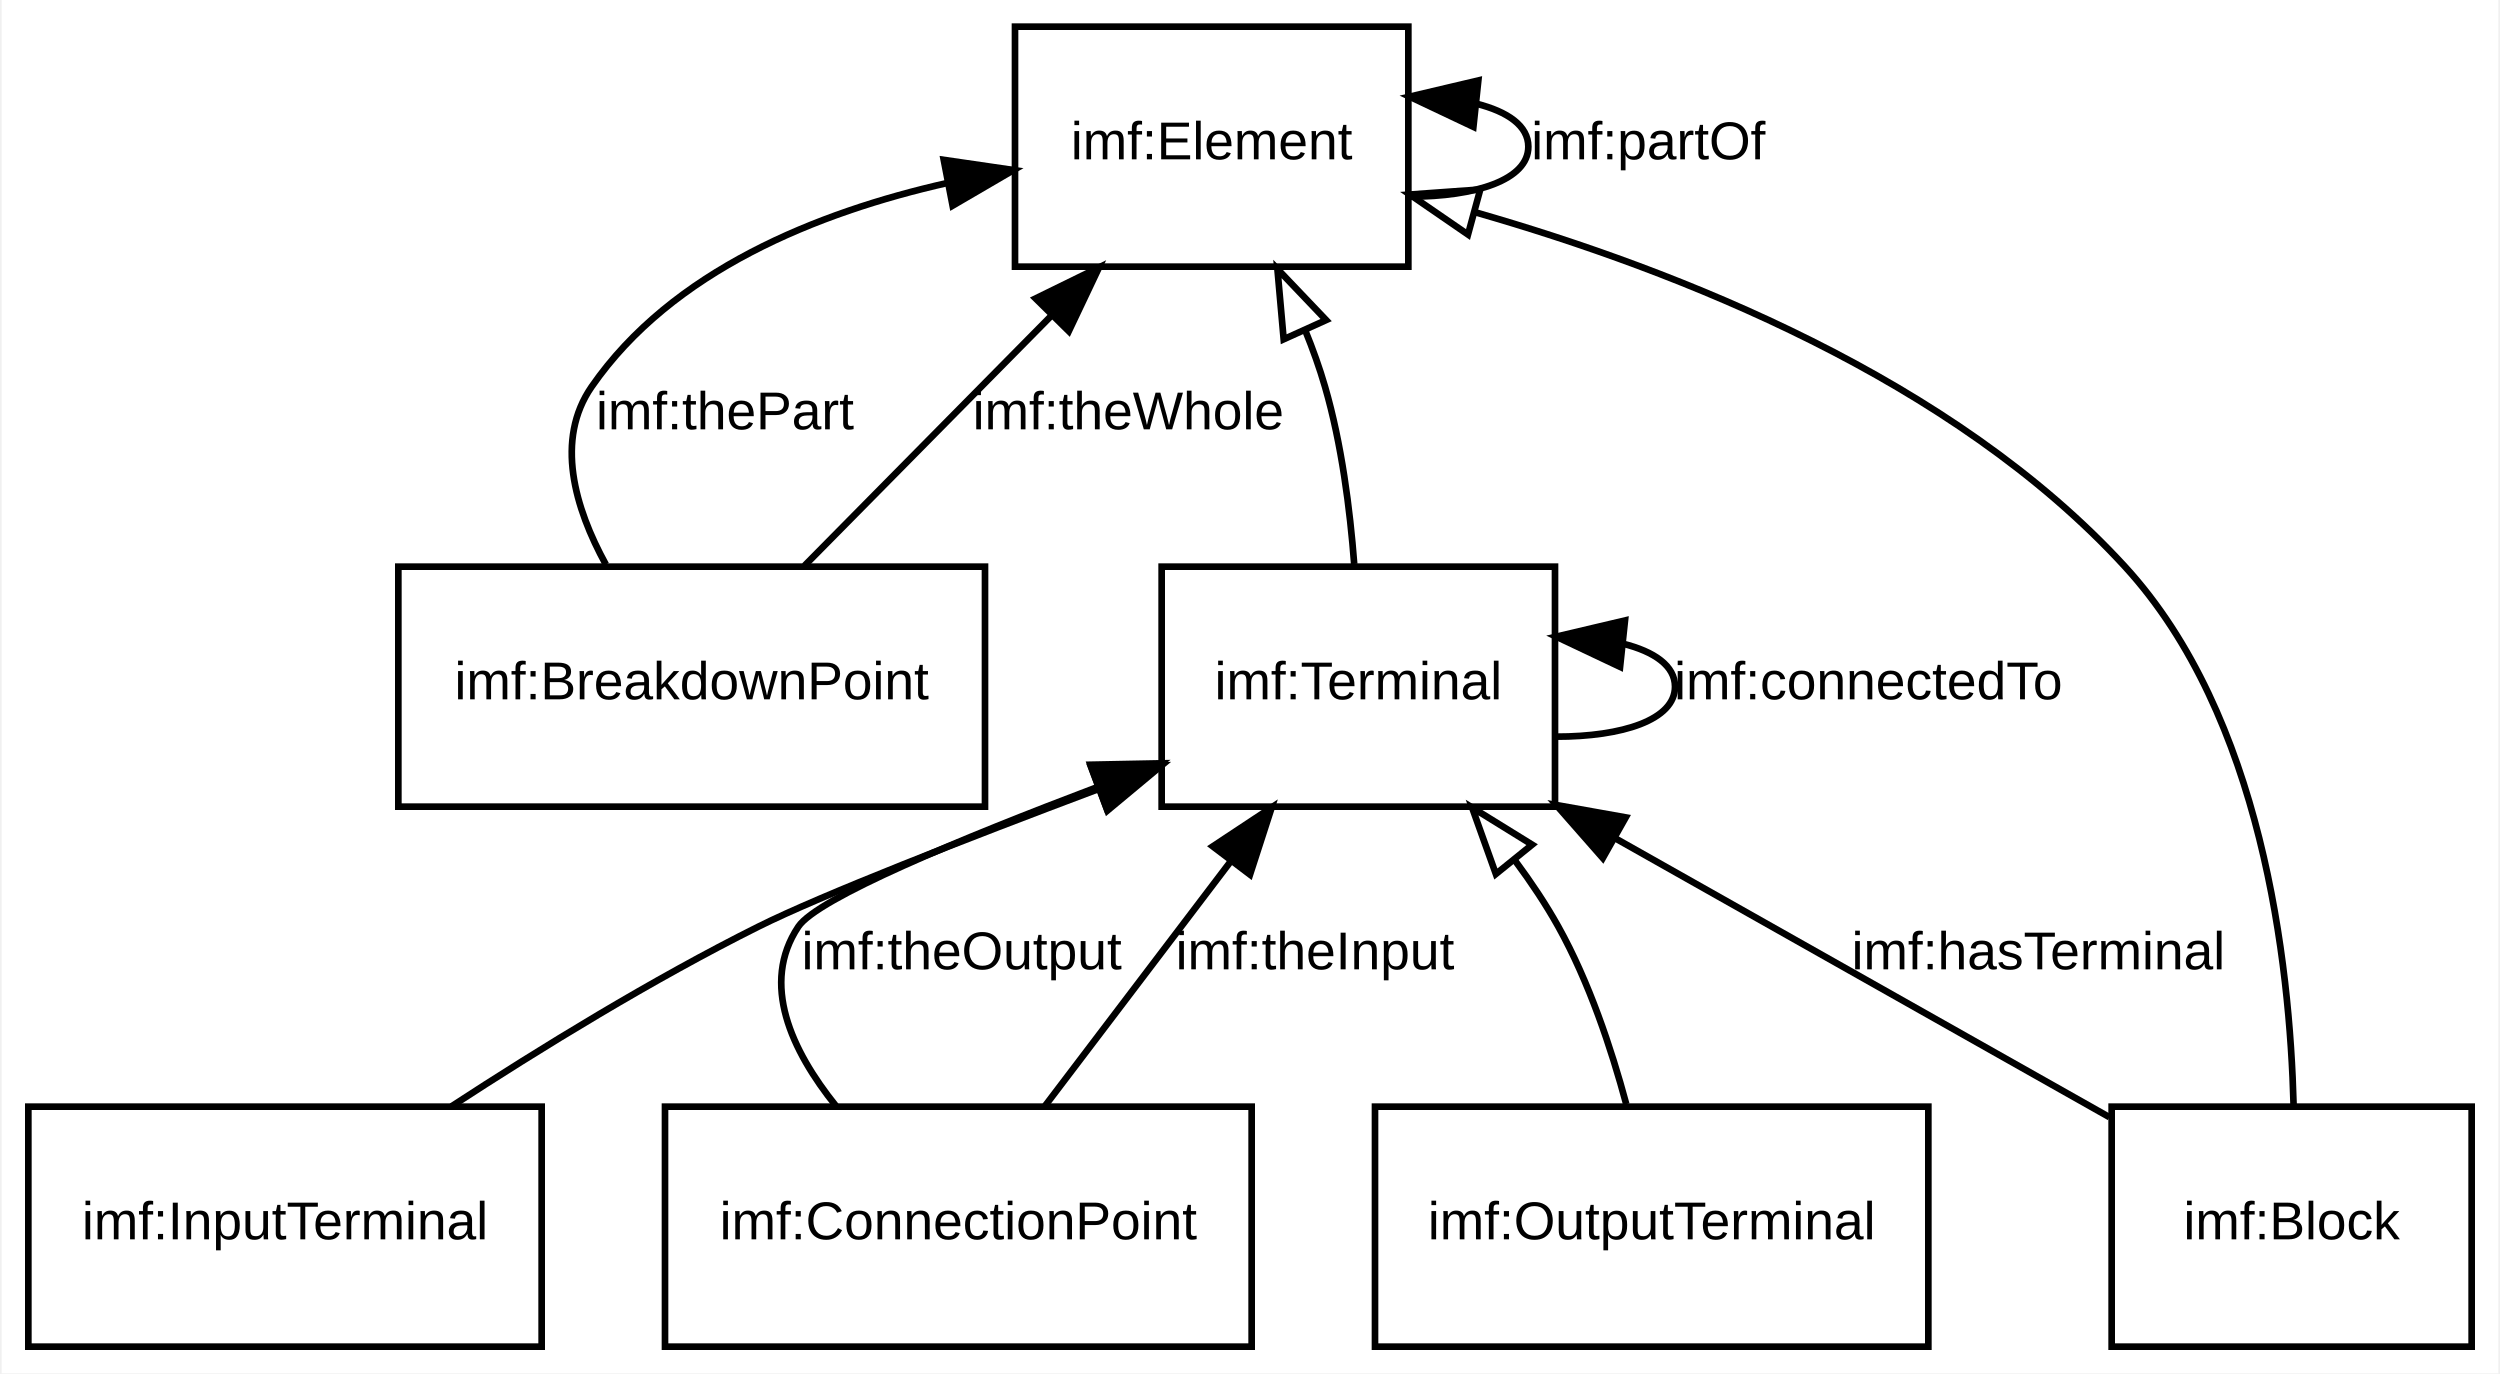
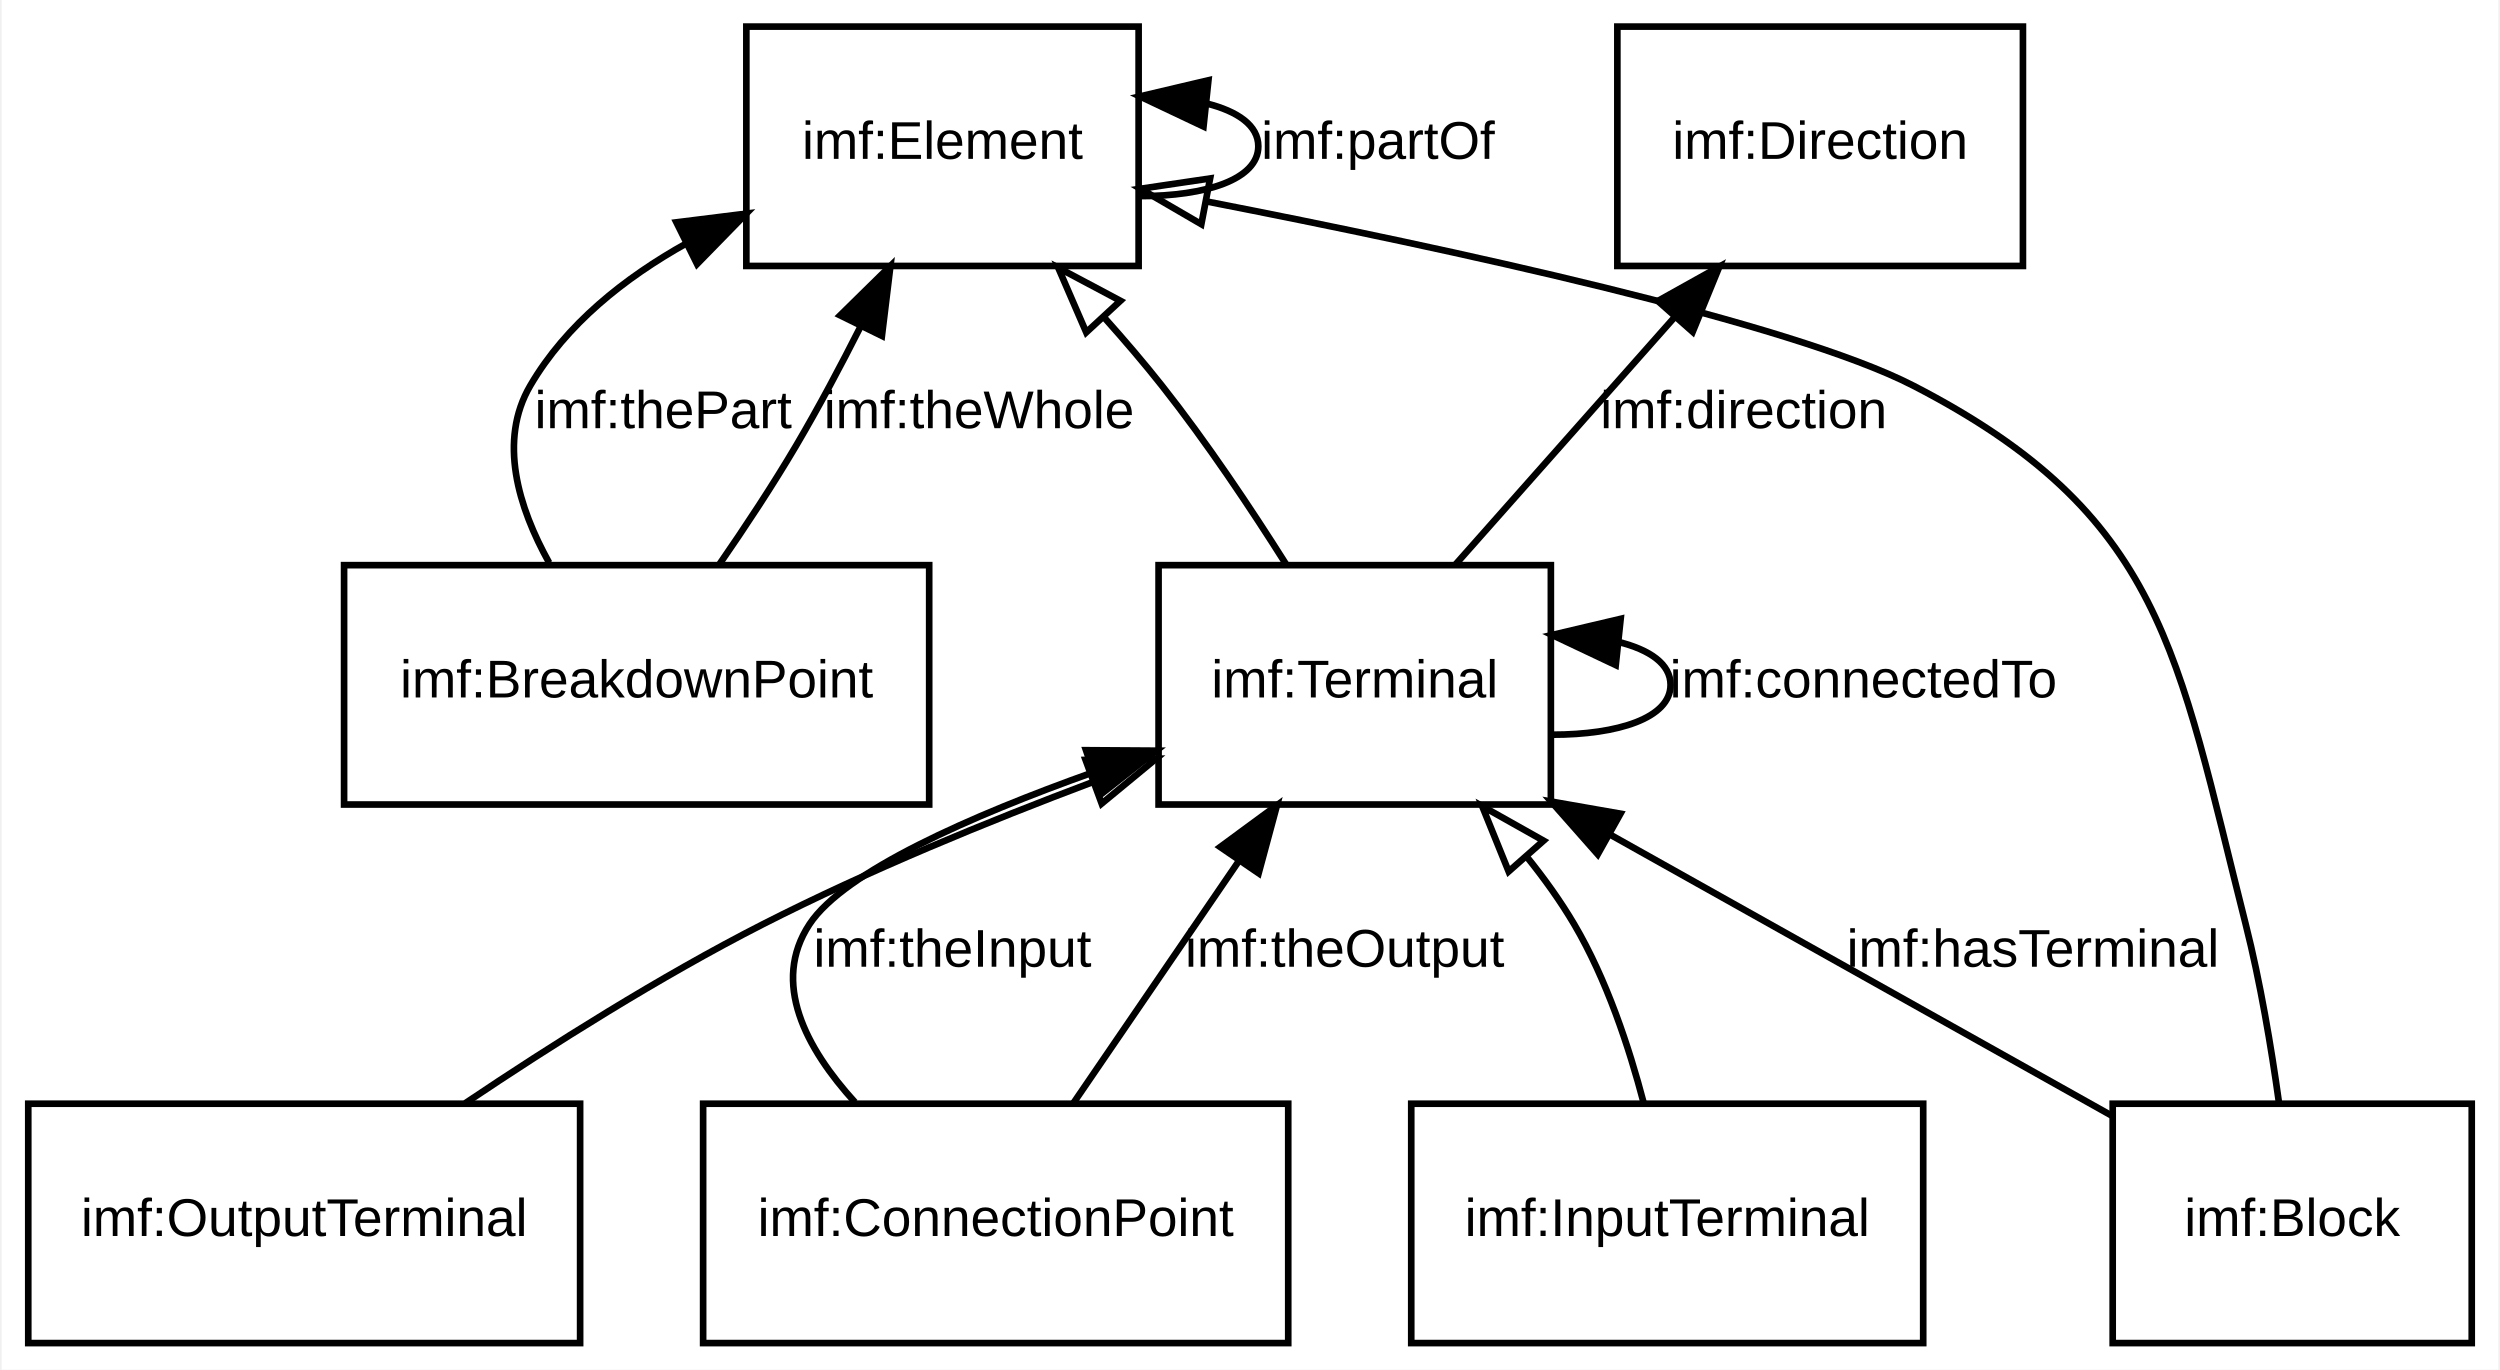
- <svg xmlns="http://www.w3.org/2000/svg" width="375px" height="206px" viewBox="0.00 0.00 374.50 206.00">
+ <svg xmlns="http://www.w3.org/2000/svg" width="376px" height="206px" viewBox="0.00 0.00 375.50 206.00">
  <g id="graph0" class="graph" transform="scale(1.0 1.0) rotate(0) translate(4 202)">
-     <polygon fill="white" stroke="transparent" points="-4,4 -4,-202 370.5,-202 370.5,4 -4,4" />
+     <polygon fill="white" stroke="transparent" points="-4,4 -4,-202 371.5,-202 371.5,4 -4,4" />
    <g id="node1" class="node">
-       <polygon fill="none" stroke="black" points="143.5,-117 55.5,-117 55.5,-81 143.5,-81 143.5,-117" />
-       <text text-anchor="middle" x="99.5" y="-97.1" font-family="Arial" font-size="8.00">imf:BreakdownPoint</text>
+       <polygon fill="none" stroke="black" points="135.5,-117 47.5,-117 47.5,-81 135.5,-81 135.5,-117" />
+       <text text-anchor="middle" x="91.5" y="-97.1" font-family="Arial" font-size="8.00">imf:BreakdownPoint</text>
    </g>
    <g id="node5" class="node">
-       <polygon fill="none" stroke="black" points="207,-198 148,-198 148,-162 207,-162 207,-198" />
-       <text text-anchor="middle" x="177.5" y="-178.1" font-family="Arial" font-size="8.00">imf:Element</text>
+       <polygon fill="none" stroke="black" points="167,-198 108,-198 108,-162 167,-162 167,-198" />
+       <text text-anchor="middle" x="137.5" y="-178.1" font-family="Arial" font-size="8.00">imf:Element</text>
    </g>
    <g id="edge2" class="edge">
-       <path fill="none" stroke="black" d="M86.63,-117.32C81.94,-125.87 78.99,-136.04 84.5,-144 96.54,-161.39 118.38,-170.16 137.88,-174.56" />
-       <polygon fill="black" stroke="black" points="137.31,-178.02 147.79,-176.49 138.64,-171.15 137.31,-178.02" />
-       <text text-anchor="middle" x="104.5" y="-137.6" font-family="Arial" font-size="8.00">imf:thePart</text>
+       <path fill="none" stroke="black" d="M78.35,-117.35C73.69,-125.72 70.66,-135.72 75.5,-144 80.88,-153.22 89.69,-160.21 99.01,-165.41" />
+       <polygon fill="black" stroke="black" points="97.48,-168.56 107.99,-169.87 100.59,-162.29 97.48,-168.56" />
+       <text text-anchor="middle" x="95.5" y="-137.6" font-family="Arial" font-size="8.00">imf:thePart</text>
    </g>
    <g id="edge9" class="edge">
-       <path fill="none" stroke="black" d="M116.42,-117.14C127.26,-128.12 141.48,-142.52 153.48,-154.67" />
-       <polygon fill="black" stroke="black" points="151.09,-157.23 160.61,-161.89 156.07,-152.32 151.09,-157.23" />
-       <text text-anchor="middle" x="165" y="-137.6" font-family="Arial" font-size="8.00">imf:theWhole</text>
+       <path fill="none" stroke="black" d="M103.95,-117.14C107.82,-122.73 111.98,-129.03 115.5,-135 118.86,-140.7 122.2,-146.98 125.22,-152.96" />
+       <polygon fill="black" stroke="black" points="122.11,-154.57 129.67,-162 128.39,-151.48 122.11,-154.57" />
+       <text text-anchor="middle" x="143" y="-137.6" font-family="Arial" font-size="8.00">imf:theWhole</text>
    </g>
    <g id="node2" class="node">
-       <polygon fill="none" stroke="black" points="183.5,-36 95.5,-36 95.5,0 183.5,0 183.5,-36" />
-       <text text-anchor="middle" x="139.5" y="-16.1" font-family="Arial" font-size="8.00">imf:ConnectionPoint</text>
+       <polygon fill="none" stroke="black" points="189.5,-36 101.5,-36 101.5,0 189.5,0 189.5,-36" />
+       <text text-anchor="middle" x="145.5" y="-16.1" font-family="Arial" font-size="8.00">imf:ConnectionPoint</text>
    </g>
    <g id="node4" class="node">
      <polygon fill="none" stroke="black" points="229,-117 170,-117 170,-81 229,-81 229,-117" />
      <text text-anchor="middle" x="199.5" y="-97.1" font-family="Arial" font-size="8.00">imf:Terminal</text>
    </g>
    <g id="edge7" class="edge">
-       <path fill="none" stroke="black" d="M152.52,-36.14C160.62,-46.8 171.18,-60.71 180.23,-72.63" />
-       <polygon fill="black" stroke="black" points="177.67,-75.04 186.51,-80.89 183.25,-70.81 177.67,-75.04" />
-       <text text-anchor="middle" x="193" y="-56.6" font-family="Arial" font-size="8.00">imf:theInput</text>
+       <path fill="none" stroke="black" d="M124.34,-36.22C116.92,-44.38 111.71,-54.24 117.5,-63 122.73,-70.92 141.76,-79.28 160.18,-85.85" />
+       <polygon fill="black" stroke="black" points="159.08,-89.17 169.67,-89.1 161.35,-82.55 159.08,-89.17" />
+       <text text-anchor="middle" x="139" y="-56.6" font-family="Arial" font-size="8.00">imf:theInput</text>
+     </g>
+     <g id="edge12" class="edge">
+       <path fill="none" stroke="black" d="M157.22,-36.14C164.51,-46.8 174.01,-60.71 182.16,-72.63" />
+       <polygon fill="black" stroke="black" points="179.27,-74.61 187.81,-80.89 185.05,-70.66 179.27,-74.61" />
+       <text text-anchor="middle" x="198" y="-56.6" font-family="Arial" font-size="8.00">imf:theOutput</text>
+     </g>
+     <g id="node3" class="node">
+       <polygon fill="none" stroke="black" points="285,-36 208,-36 208,0 285,0 285,-36" />
+       <text text-anchor="middle" x="246.5" y="-16.1" font-family="Arial" font-size="8.00">imf:InputTerminal</text>
+     </g>
+     <g id="edge1" class="edge">
+       <path fill="none" stroke="black" d="M242.98,-36.04C240.76,-44.52 237.38,-54.71 232.5,-63 230.46,-66.46 228.02,-69.86 225.41,-73.1" />
+       <polygon fill="none" stroke="black" points="222.65,-70.93 218.67,-80.75 227.9,-75.56 222.65,-70.93" />
    </g>
    <g id="edge11" class="edge">
-       <path fill="none" stroke="black" d="M121.13,-36.13C114.46,-44.44 109.8,-54.46 115.5,-63 118.34,-67.26 139.8,-76.16 160.31,-83.92" />
-       <polygon fill="black" stroke="black" points="159.32,-87.29 169.91,-87.5 161.76,-80.73 159.32,-87.29" />
-       <text text-anchor="middle" x="140" y="-56.6" font-family="Arial" font-size="8.00">imf:theOutput</text>
-     </g>
-     <g id="node3" class="node">
-       <polygon fill="none" stroke="black" points="77,-36 0,-36 0,0 77,0 77,-36" />
-       <text text-anchor="middle" x="38.5" y="-16.1" font-family="Arial" font-size="8.00">imf:InputTerminal</text>
-     </g>
-     <g id="edge1" class="edge">
-       <path fill="none" stroke="black" d="M63.48,-36.05C76.8,-44.74 93.67,-55.1 109.5,-63 118.91,-67.7 140.72,-76.2 160.51,-83.64" />
-       <polygon fill="none" stroke="black" points="159.4,-86.97 170,-87.19 161.86,-80.41 159.4,-86.97" />
-     </g>
-     <g id="edge10" class="edge">
      <path fill="none" stroke="black" d="M229.19,-91.5C239.08,-91.5 247,-94 247,-99 247,-102.12 243.91,-104.27 239.17,-105.45" />
      <polygon fill="black" stroke="black" points="238.76,-101.97 229.19,-106.5 239.5,-108.93 238.76,-101.97" />
      <text text-anchor="middle" x="276" y="-97.1" font-family="Arial" font-size="8.00">imf:connectedTo</text>
    </g>
    <g id="edge5" class="edge">
-       <path fill="none" stroke="black" d="M198.88,-117.4C198.25,-125.6 196.99,-135.44 194.5,-144 193.69,-146.8 192.67,-149.65 191.53,-152.45" />
-       <polygon fill="none" stroke="black" points="188.3,-151.11 187.36,-161.66 194.67,-153.99 188.3,-151.11" />
+       <path fill="none" stroke="black" d="M189.14,-117.19C183.88,-125.52 177.2,-135.53 170.5,-144 167.82,-147.39 164.87,-150.84 161.88,-154.18" />
+       <polygon fill="none" stroke="black" points="159.12,-152.01 154.91,-161.73 164.26,-156.76 159.12,-152.01" />
+     </g>
+     <g id="node6" class="node">
+       <polygon fill="none" stroke="black" points="300,-198 239,-198 239,-162 300,-162 300,-198" />
+       <text text-anchor="middle" x="269.5" y="-178.1" font-family="Arial" font-size="8.00">imf:Direction</text>
+     </g>
+     <g id="edge10" class="edge">
+       <path fill="none" stroke="black" d="M214.69,-117.14C224.32,-128.01 236.94,-142.25 247.64,-154.33" />
+       <polygon fill="black" stroke="black" points="245.09,-156.73 254.34,-161.89 250.33,-152.09 245.09,-156.73" />
+       <text text-anchor="middle" x="258" y="-137.6" font-family="Arial" font-size="8.00">imf:direction</text>
    </g>
    <g id="edge3" class="edge">
-       <path fill="none" stroke="black" d="M207.19,-172.5C217.08,-172.5 225,-175 225,-180 225,-183.12 221.91,-185.27 217.17,-186.45" />
-       <polygon fill="black" stroke="black" points="216.76,-182.97 207.19,-187.5 217.5,-189.93 216.76,-182.97" />
-       <text text-anchor="middle" x="243" y="-178.1" font-family="Arial" font-size="8.00">imf:partOf</text>
+       <path fill="none" stroke="black" d="M167.19,-172.5C177.08,-172.5 185,-175 185,-180 185,-183.12 181.91,-185.27 177.17,-186.45" />
+       <polygon fill="black" stroke="black" points="176.76,-182.97 167.19,-187.5 177.5,-189.93 176.76,-182.97" />
+       <text text-anchor="middle" x="203" y="-178.1" font-family="Arial" font-size="8.00">imf:partOf</text>
    </g>
-     <g id="node6" class="node">
-       <polygon fill="none" stroke="black" points="366.5,-36 312.5,-36 312.5,0 366.5,0 366.5,-36" />
-       <text text-anchor="middle" x="339.5" y="-16.1" font-family="Arial" font-size="8.00">imf:Block</text>
+     <g id="node7" class="node">
+       <polygon fill="none" stroke="black" points="367.5,-36 313.5,-36 313.5,0 367.5,0 367.5,-36" />
+       <text text-anchor="middle" x="340.5" y="-16.1" font-family="Arial" font-size="8.00">imf:Block</text>
    </g>
    <g id="edge6" class="edge">
-       <path fill="none" stroke="black" d="M312.17,-34.42C291.1,-46.31 261.68,-62.91 238.19,-76.17" />
-       <polygon fill="black" stroke="black" points="236.17,-73.29 229.18,-81.25 239.61,-79.39 236.17,-73.29" />
+       <path fill="none" stroke="black" d="M313.31,-34.23C291.88,-46.24 261.74,-63.13 237.85,-76.51" />
+       <polygon fill="black" stroke="black" points="236.05,-73.51 229.04,-81.45 239.47,-79.62 236.05,-73.51" />
      <text text-anchor="middle" x="301.5" y="-56.6" font-family="Arial" font-size="8.00">imf:hasTerminal</text>
    </g>
    <g id="edge4" class="edge">
-       <path fill="none" stroke="black" d="M339.79,-36.16C339.23,-57.73 335.03,-94.61 314.5,-117 288.66,-145.18 247.55,-161.41 217.1,-170.14" />
-       <polygon fill="none" stroke="black" points="215.95,-166.82 207.22,-172.82 217.79,-173.58 215.95,-166.82" />
+       <path fill="none" stroke="black" d="M338.49,-36.28C337.35,-44.45 335.7,-54.3 333.5,-63 323.11,-104.01 321.11,-124.62 283.5,-144 265.18,-153.44 213.79,-164.57 177.17,-171.71" />
+       <polygon fill="none" stroke="black" points="176.43,-168.28 167.27,-173.61 177.75,-175.16 176.43,-168.28" />
    </g>
-     <g id="node7" class="node">
-       <polygon fill="none" stroke="black" points="285,-36 202,-36 202,0 285,0 285,-36" />
-       <text text-anchor="middle" x="243.5" y="-16.1" font-family="Arial" font-size="8.00">imf:OutputTerminal</text>
+     <g id="node8" class="node">
+       <polygon fill="none" stroke="black" points="83,-36 0,-36 0,0 83,0 83,-36" />
+       <text text-anchor="middle" x="41.5" y="-16.1" font-family="Arial" font-size="8.00">imf:OutputTerminal</text>
    </g>
    <g id="edge8" class="edge">
-       <path fill="none" stroke="black" d="M239.69,-36.37C237.44,-44.74 234.1,-54.74 229.5,-63 227.64,-66.34 225.42,-69.66 223.06,-72.84" />
-       <polygon fill="none" stroke="black" points="220.13,-70.9 216.56,-80.87 225.57,-75.3 220.13,-70.9" />
+       <path fill="none" stroke="black" d="M65.73,-36.08C78.66,-44.77 95.06,-55.13 110.5,-63 126.3,-71.05 144.42,-78.48 160.16,-84.4" />
+       <polygon fill="none" stroke="black" points="159.02,-87.71 169.61,-87.88 161.44,-81.14 159.02,-87.71" />
    </g>
  </g>
</svg>
